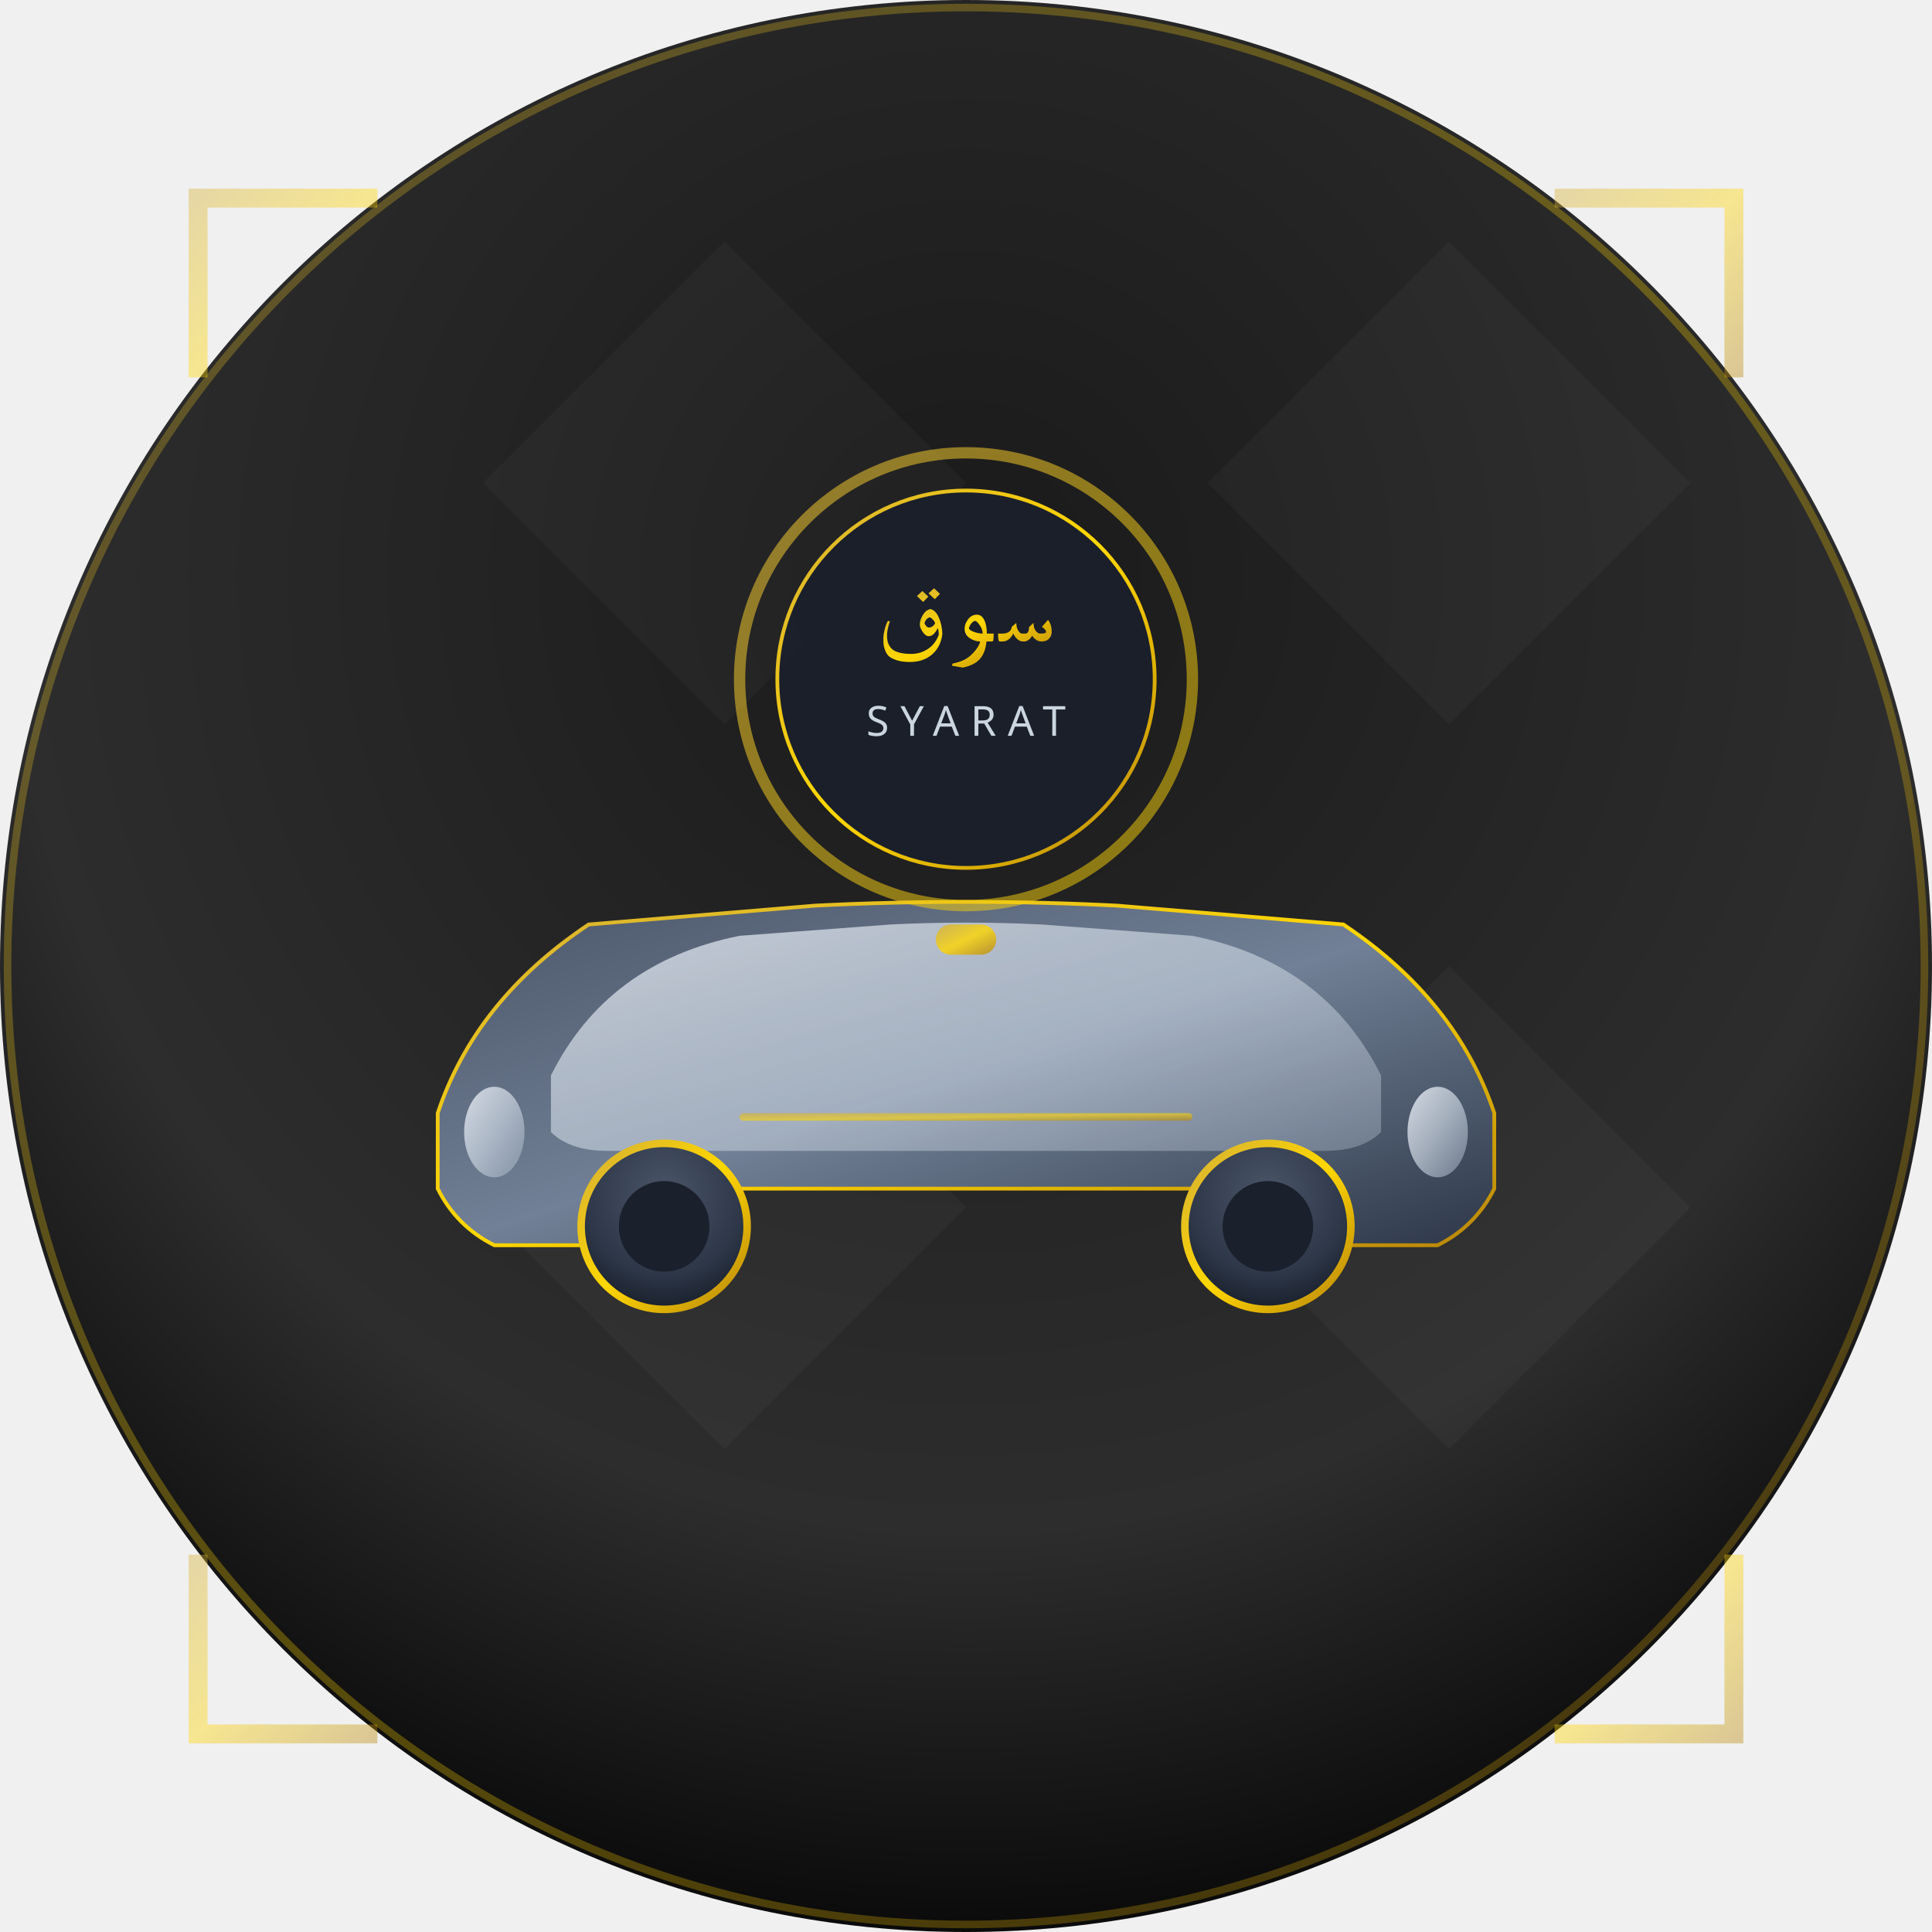
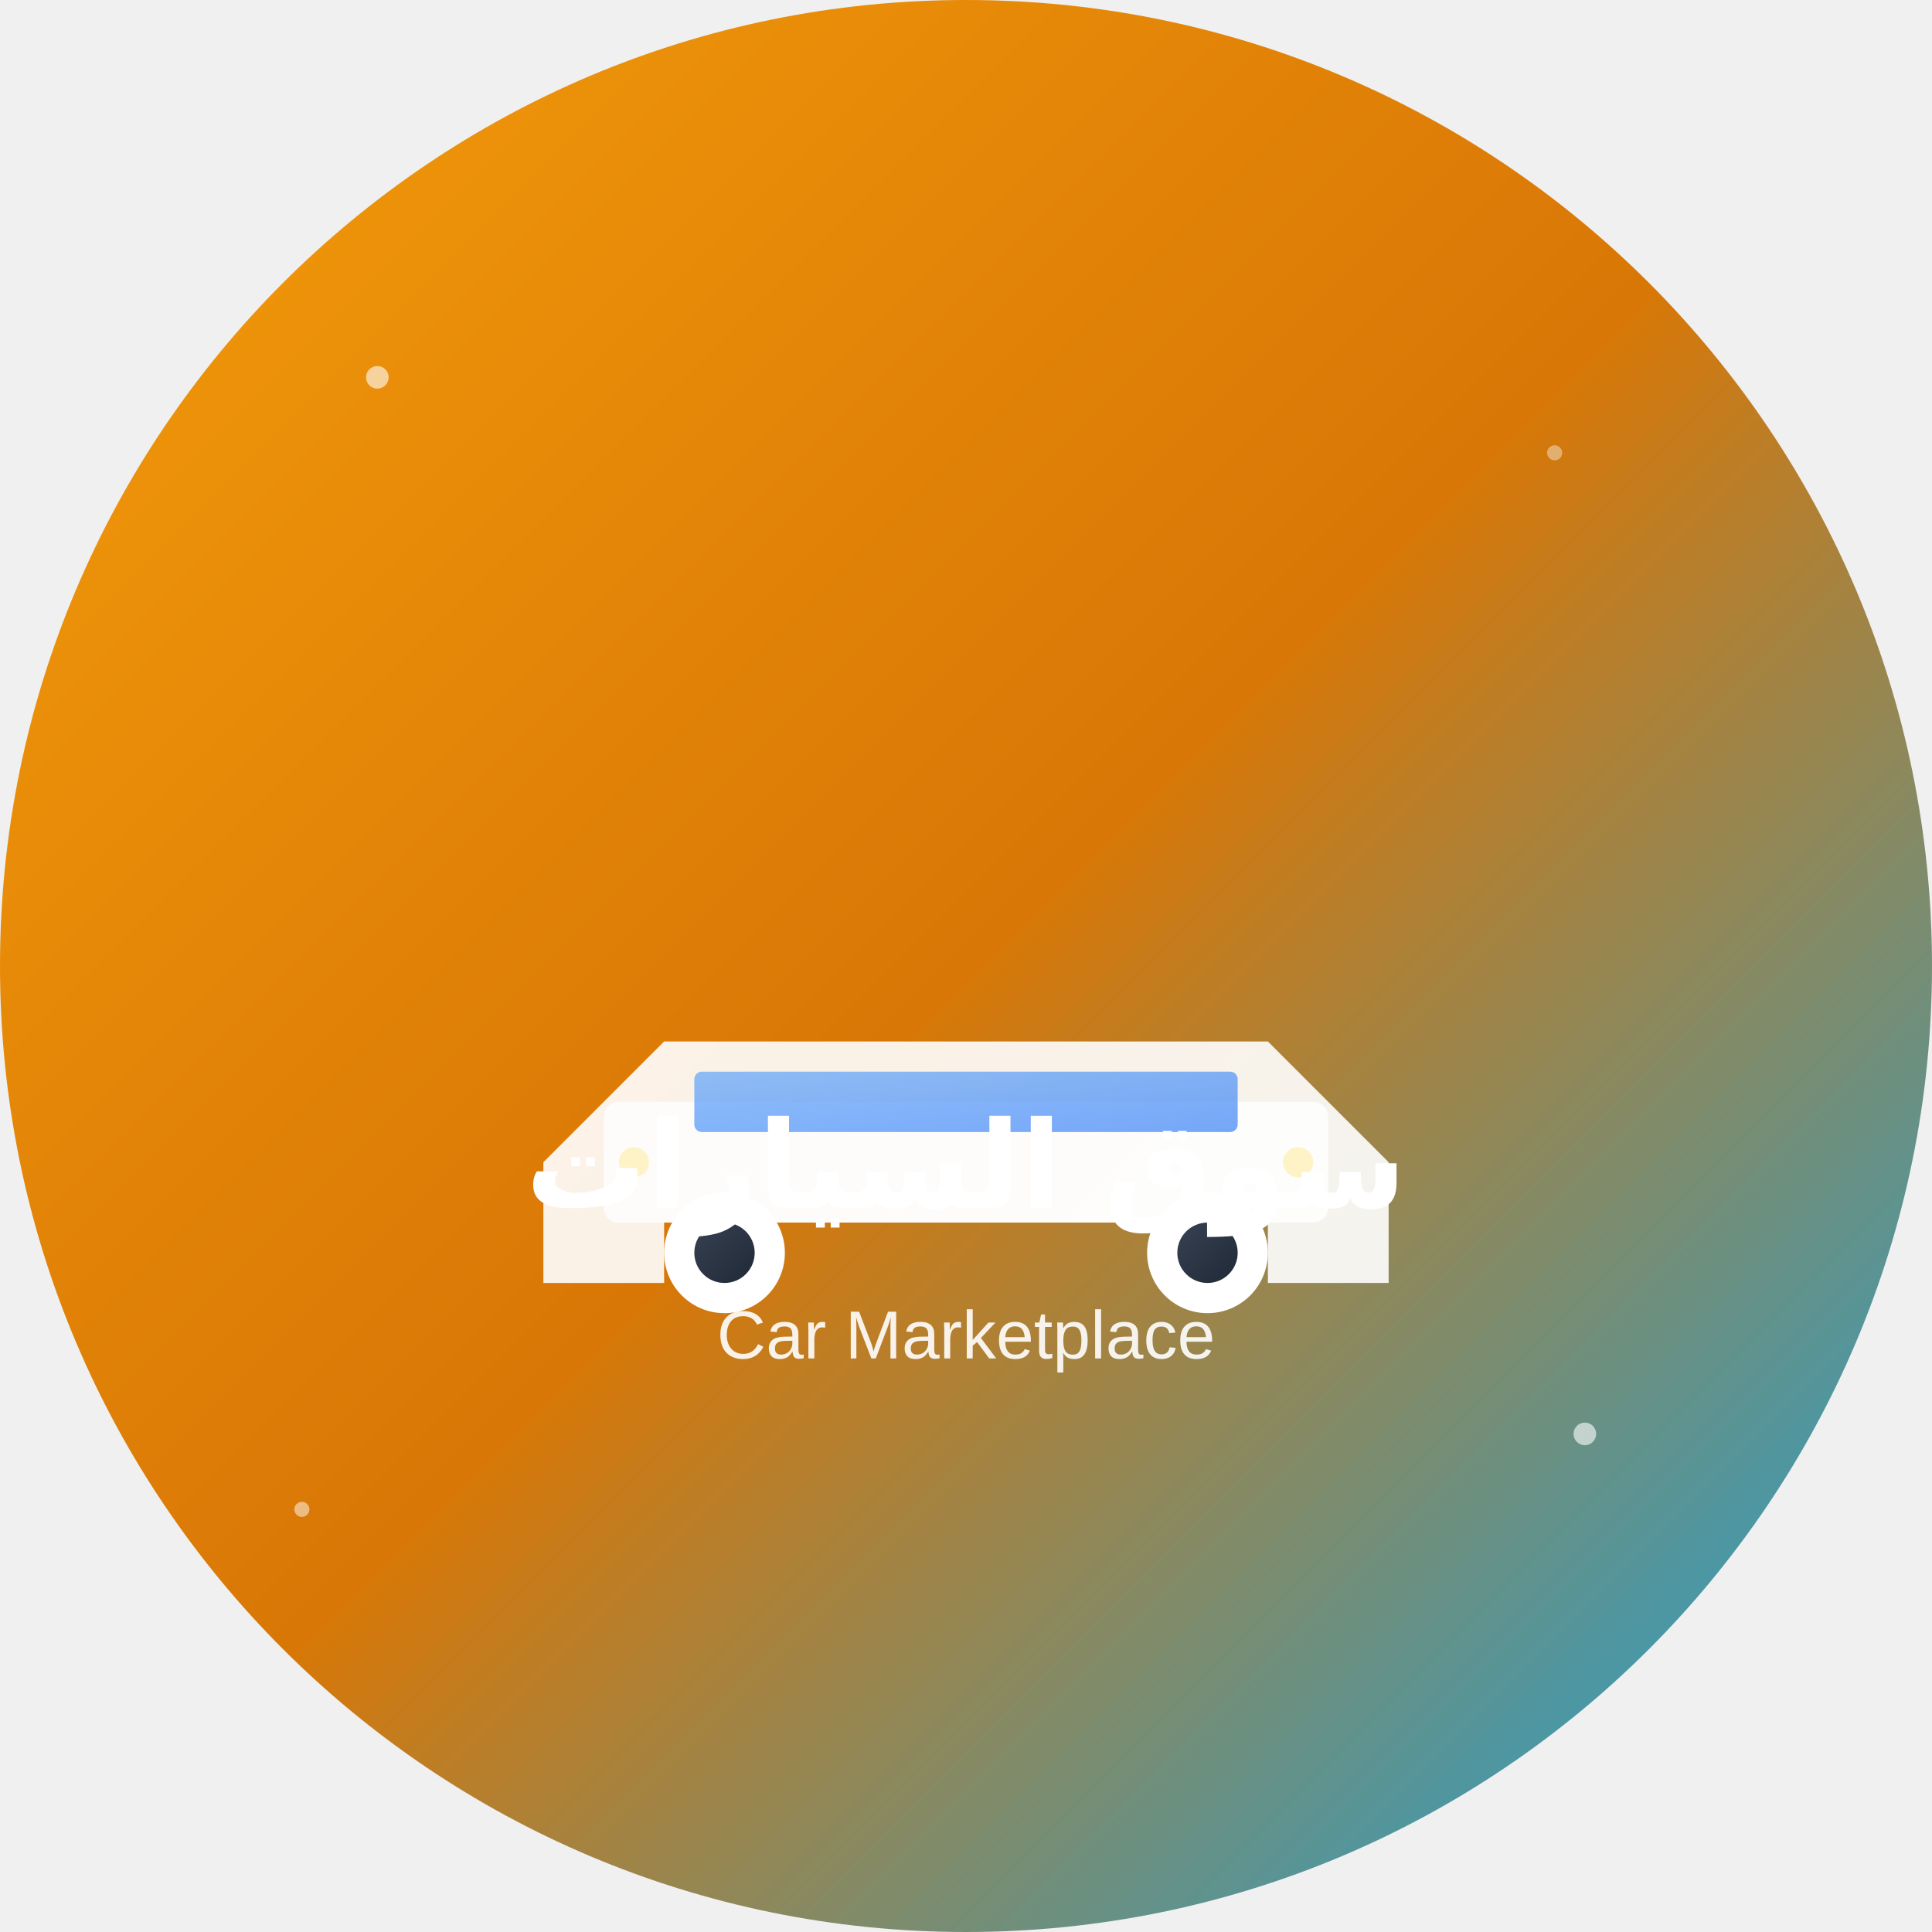
<svg xmlns="http://www.w3.org/2000/svg" width="512" height="512" viewBox="0 0 512 512" fill="none">
-   <defs>
-     <radialGradient id="backgroundGradient" cx="50%" cy="30%" r="70%">
-       <stop offset="0%" style="stop-color:#1a1a1a;stop-opacity:1" />
-       <stop offset="70%" style="stop-color:#2d2d2d;stop-opacity:1" />
-       <stop offset="100%" style="stop-color:#0a0a0a;stop-opacity:1" />
-     </radialGradient>
-     <linearGradient id="goldAccent" x1="0%" y1="0%" x2="100%" y2="100%">
-       <stop offset="0%" style="stop-color:#d4af37;stop-opacity:1" />
-       <stop offset="50%" style="stop-color:#ffd700;stop-opacity:1" />
-       <stop offset="100%" style="stop-color:#b8860b;stop-opacity:1" />
-     </linearGradient>
-     <linearGradient id="carGradient" x1="0%" y1="0%" x2="100%" y2="100%">
-       <stop offset="0%" style="stop-color:#4a5568;stop-opacity:1" />
-       <stop offset="50%" style="stop-color:#718096;stop-opacity:1" />
-       <stop offset="100%" style="stop-color:#2d3748;stop-opacity:1" />
-     </linearGradient>
-     <linearGradient id="glassGradient" x1="0%" y1="0%" x2="100%" y2="100%">
-       <stop offset="0%" style="stop-color:#e2e8f0;stop-opacity:0.9" />
-       <stop offset="50%" style="stop-color:#cbd5e0;stop-opacity:0.7" />
-       <stop offset="100%" style="stop-color:#a0aec0;stop-opacity:0.5" />
-     </linearGradient>
-     <radialGradient id="wheelGradient" cx="50%" cy="30%" r="70%">
-       <stop offset="0%" style="stop-color:#4a5568;stop-opacity:1" />
-       <stop offset="70%" style="stop-color:#2d3748;stop-opacity:1" />
-       <stop offset="100%" style="stop-color:#1a202c;stop-opacity:1" />
-     </radialGradient>
-     <linearGradient id="brandRing" x1="0%" y1="0%" x2="100%" y2="100%">
-       <stop offset="0%" style="stop-color:#d4af37;stop-opacity:0.8" />
-       <stop offset="100%" style="stop-color:#ffd700;stop-opacity:0.6" />
-     </linearGradient>
-   </defs>
-   <circle cx="256" cy="256" r="256" fill="url(#backgroundGradient)" />
-   <g opacity="0.03">
-     <path d="M128 128L192 64L256 128L192 192Z" fill="#ffffff" />
-     <path d="M320 128L384 64L448 128L384 192Z" fill="#ffffff" />
-     <path d="M128 320L192 256L256 320L192 384Z" fill="#ffffff" />
-     <path d="M320 320L384 256L448 320L384 384Z" fill="#ffffff" />
+   <circle cx="256" cy="256" r="256" fill="url(#gradient1)" />
+   <g transform="translate(128, 180)">
+     <path d="M48 96L16 128V160H48V144H208V160H240V128L208 96H48Z" fill="white" opacity="0.9" />
+     <rect x="32" y="112" width="192" height="32" rx="4" fill="white" opacity="0.8" />
+     <circle cx="64" cy="152" r="16" fill="white" />
+     <circle cx="64" cy="152" r="8" fill="url(#gradient2)" />
+     <circle cx="192" cy="152" r="16" fill="white" />
+     <circle cx="192" cy="152" r="8" fill="url(#gradient2)" />
+     <rect x="56" y="104" width="144" height="16" rx="2" fill="url(#gradient3)" opacity="0.7" />
+     <circle cx="40" cy="128" r="4" fill="#FEF3C7" />
+     <circle cx="216" cy="128" r="4" fill="#FEF3C7" />
  </g>
-   <g transform="translate(256,280)">
-     <path d="M-140 15 Q-130 -15 -100 -35 L-40 -40 Q0 -42 40 -40 L100 -35 Q130 -15 140 15 L140 35 Q135 45 125 50 L100 50 L95 40 L85 35 L-85 35 L-95 40 L-100 50 L-125 50 Q-135 45 -140 35 Z" fill="url(#carGradient)" stroke="url(#goldAccent)" stroke-width="1" />
-     <path d="M-110 5 Q-95 -25 -60 -32 L-20 -35 Q0 -36 20 -35 L60 -32 Q95 -25 110 5 L110 20 Q105 25 95 25 L-95 25 Q-105 25 -110 20 Z" fill="url(#glassGradient)" opacity="0.9" />
-     <circle cx="-80" cy="45" r="22" fill="url(#wheelGradient)" stroke="url(#goldAccent)" stroke-width="2" />
-     <circle cx="80" cy="45" r="22" fill="url(#wheelGradient)" stroke="url(#goldAccent)" stroke-width="2" />
-     <circle cx="-80" cy="45" r="12" fill="#1a202c" />
-     <circle cx="80" cy="45" r="12" fill="#1a202c" />
-     <rect x="-8" y="-35" width="16" height="8" rx="4" fill="url(#goldAccent)" opacity="0.8" />
-     <rect x="-60" y="15" width="120" height="2" rx="1" fill="url(#goldAccent)" opacity="0.6" />
-     <ellipse cx="-125" cy="20" rx="8" ry="12" fill="url(#glassGradient)" />
-     <ellipse cx="125" cy="20" rx="8" ry="12" fill="url(#glassGradient)" />
-   </g>
-   <circle cx="256" cy="180" r="60" fill="none" stroke="url(#brandRing)" stroke-width="3" opacity="0.8" />
-   <circle cx="256" cy="180" r="50" fill="rgba(26,32,44,0.9)" stroke="url(#goldAccent)" stroke-width="1" />
-   <text x="256" y="170" text-anchor="middle" fill="url(#goldAccent)" font-family="serif" font-size="28" font-weight="300" letter-spacing="2px">سوق</text>
-   <text x="256" y="195" text-anchor="middle" fill="#cbd5e0" font-family="sans-serif" font-size="11" font-weight="400" letter-spacing="3px">SYARAT</text>
-   <g opacity="0.4">
-     <path d="M50 50 L100 50 L100 55 L55 55 L55 100 L50 100 Z" fill="url(#goldAccent)" />
-     <path d="M462 50 L412 50 L412 55 L457 55 L457 100 L462 100 Z" fill="url(#goldAccent)" />
-     <path d="M50 462 L100 462 L100 457 L55 457 L55 412 L50 412 Z" fill="url(#goldAccent)" />
-     <path d="M462 462 L412 462 L412 457 L457 457 L457 412 L462 412 Z" fill="url(#goldAccent)" />
-   </g>
-   <circle cx="256" cy="256" r="254" fill="none" stroke="url(#goldAccent)" stroke-width="2" opacity="0.3" />
+   <text x="256" y="320" font-family="Arial, sans-serif" font-size="32" font-weight="bold" text-anchor="middle" fill="white">
+     سوق السيارات
+   </text>
+   <text x="256" y="360" font-family="Arial, sans-serif" font-size="18" font-weight="500" text-anchor="middle" fill="white" opacity="0.9">
+     Car Marketplace
+   </text>
+   <circle cx="100" cy="100" r="3" fill="white" opacity="0.6" />
+   <circle cx="412" cy="120" r="2" fill="white" opacity="0.4" />
+   <circle cx="80" cy="400" r="2" fill="white" opacity="0.5" />
+   <circle cx="420" cy="380" r="3" fill="white" opacity="0.6" />
  <defs>
    <linearGradient id="gradient1" x1="0%" y1="0%" x2="100%" y2="100%">
-       <stop offset="0%" style="stop-color:#fbbf24;stop-opacity:1" />
-       <stop offset="50%" style="stop-color:#f59e0b;stop-opacity:1" />
-       <stop offset="100%" style="stop-color:#d97706;stop-opacity:1" />
+       <stop offset="0%" style="stop-color:#F59E0B;stop-opacity:1" />
+       <stop offset="50%" style="stop-color:#D97706;stop-opacity:1" />
+       <stop offset="100%" style="stop-color:#0EA5E9;stop-opacity:1" />
    </linearGradient>
    <linearGradient id="gradient2" x1="0%" y1="0%" x2="100%" y2="100%">
-       <stop offset="0%" style="stop-color:#fbbf24;stop-opacity:1" />
-       <stop offset="100%" style="stop-color:#d97706;stop-opacity:1" />
+       <stop offset="0%" style="stop-color:#374151;stop-opacity:1" />
+       <stop offset="100%" style="stop-color:#1F2937;stop-opacity:1" />
    </linearGradient>
-     <linearGradient id="carGradient" x1="0%" y1="0%" x2="100%" y2="100%">
-       <stop offset="0%" style="stop-color:#1f2937;stop-opacity:1" />
-       <stop offset="50%" style="stop-color:#374151;stop-opacity:1" />
-       <stop offset="100%" style="stop-color:#1f2937;stop-opacity:1" />
-     </linearGradient>
-     <linearGradient id="windowGradient" x1="0%" y1="0%" x2="100%" y2="100%">
-       <stop offset="0%" style="stop-color:#60a5fa;stop-opacity:0.8" />
-       <stop offset="100%" style="stop-color:#3b82f6;stop-opacity:0.6" />
-     </linearGradient>
-     <linearGradient id="wheelGradient" x1="0%" y1="0%" x2="100%" y2="100%">
-       <stop offset="0%" style="stop-color:#6b7280;stop-opacity:1" />
-       <stop offset="100%" style="stop-color:#374151;stop-opacity:1" />
-     </linearGradient>
-     <linearGradient id="pyramidGradient" x1="0%" y1="0%" x2="100%" y2="100%">
-       <stop offset="0%" style="stop-color:#fcd34d;stop-opacity:1" />
-       <stop offset="100%" style="stop-color:#f59e0b;stop-opacity:1" />
-     </linearGradient>
-     <linearGradient id="textBg" x1="0%" y1="0%" x2="100%" y2="100%">
-       <stop offset="0%" style="stop-color:#ffffff;stop-opacity:1" />
-       <stop offset="100%" style="stop-color:#f3f4f6;stop-opacity:1" />
-     </linearGradient>
-     <linearGradient id="strokeGradient" x1="0%" y1="0%" x2="100%" y2="100%">
-       <stop offset="0%" style="stop-color:#fbbf24;stop-opacity:1" />
-       <stop offset="100%" style="stop-color:#f59e0b;stop-opacity:1" />
+     <linearGradient id="gradient3" x1="0%" y1="0%" x2="100%" y2="100%">
+       <stop offset="0%" style="stop-color:#60A5FA;stop-opacity:1" />
+       <stop offset="100%" style="stop-color:#3B82F6;stop-opacity:1" />
    </linearGradient>
  </defs>
</svg>
